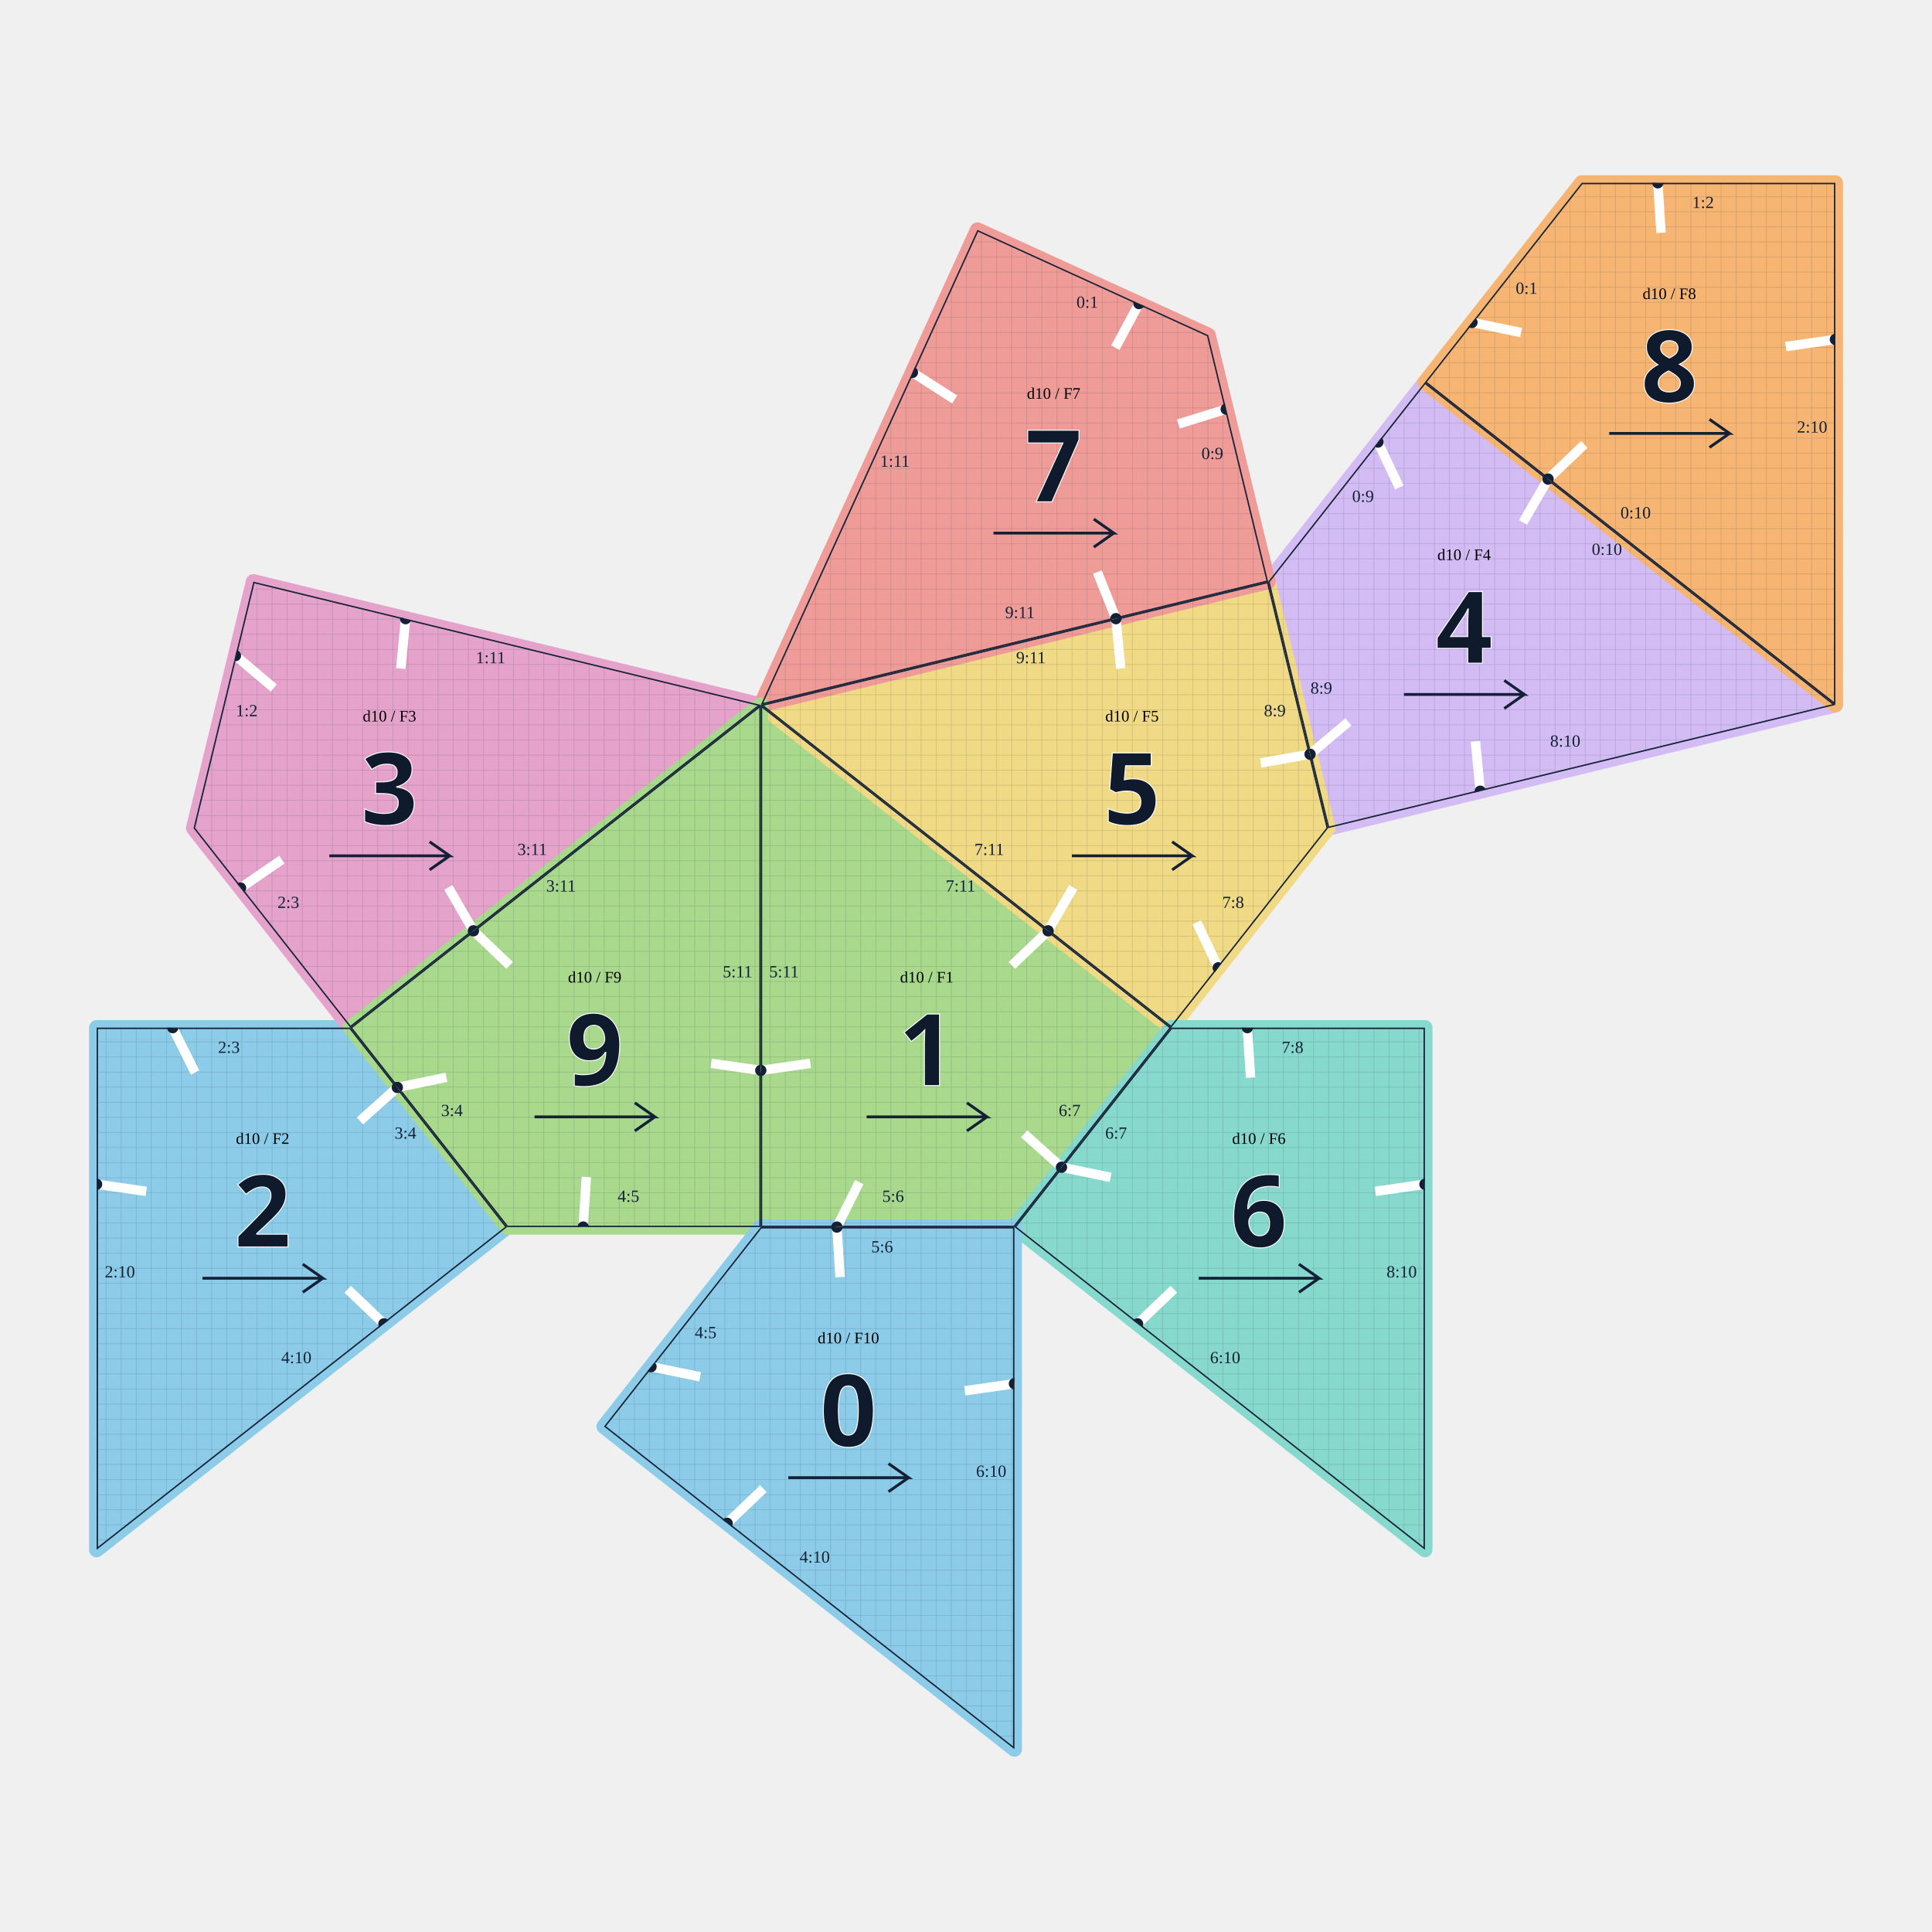
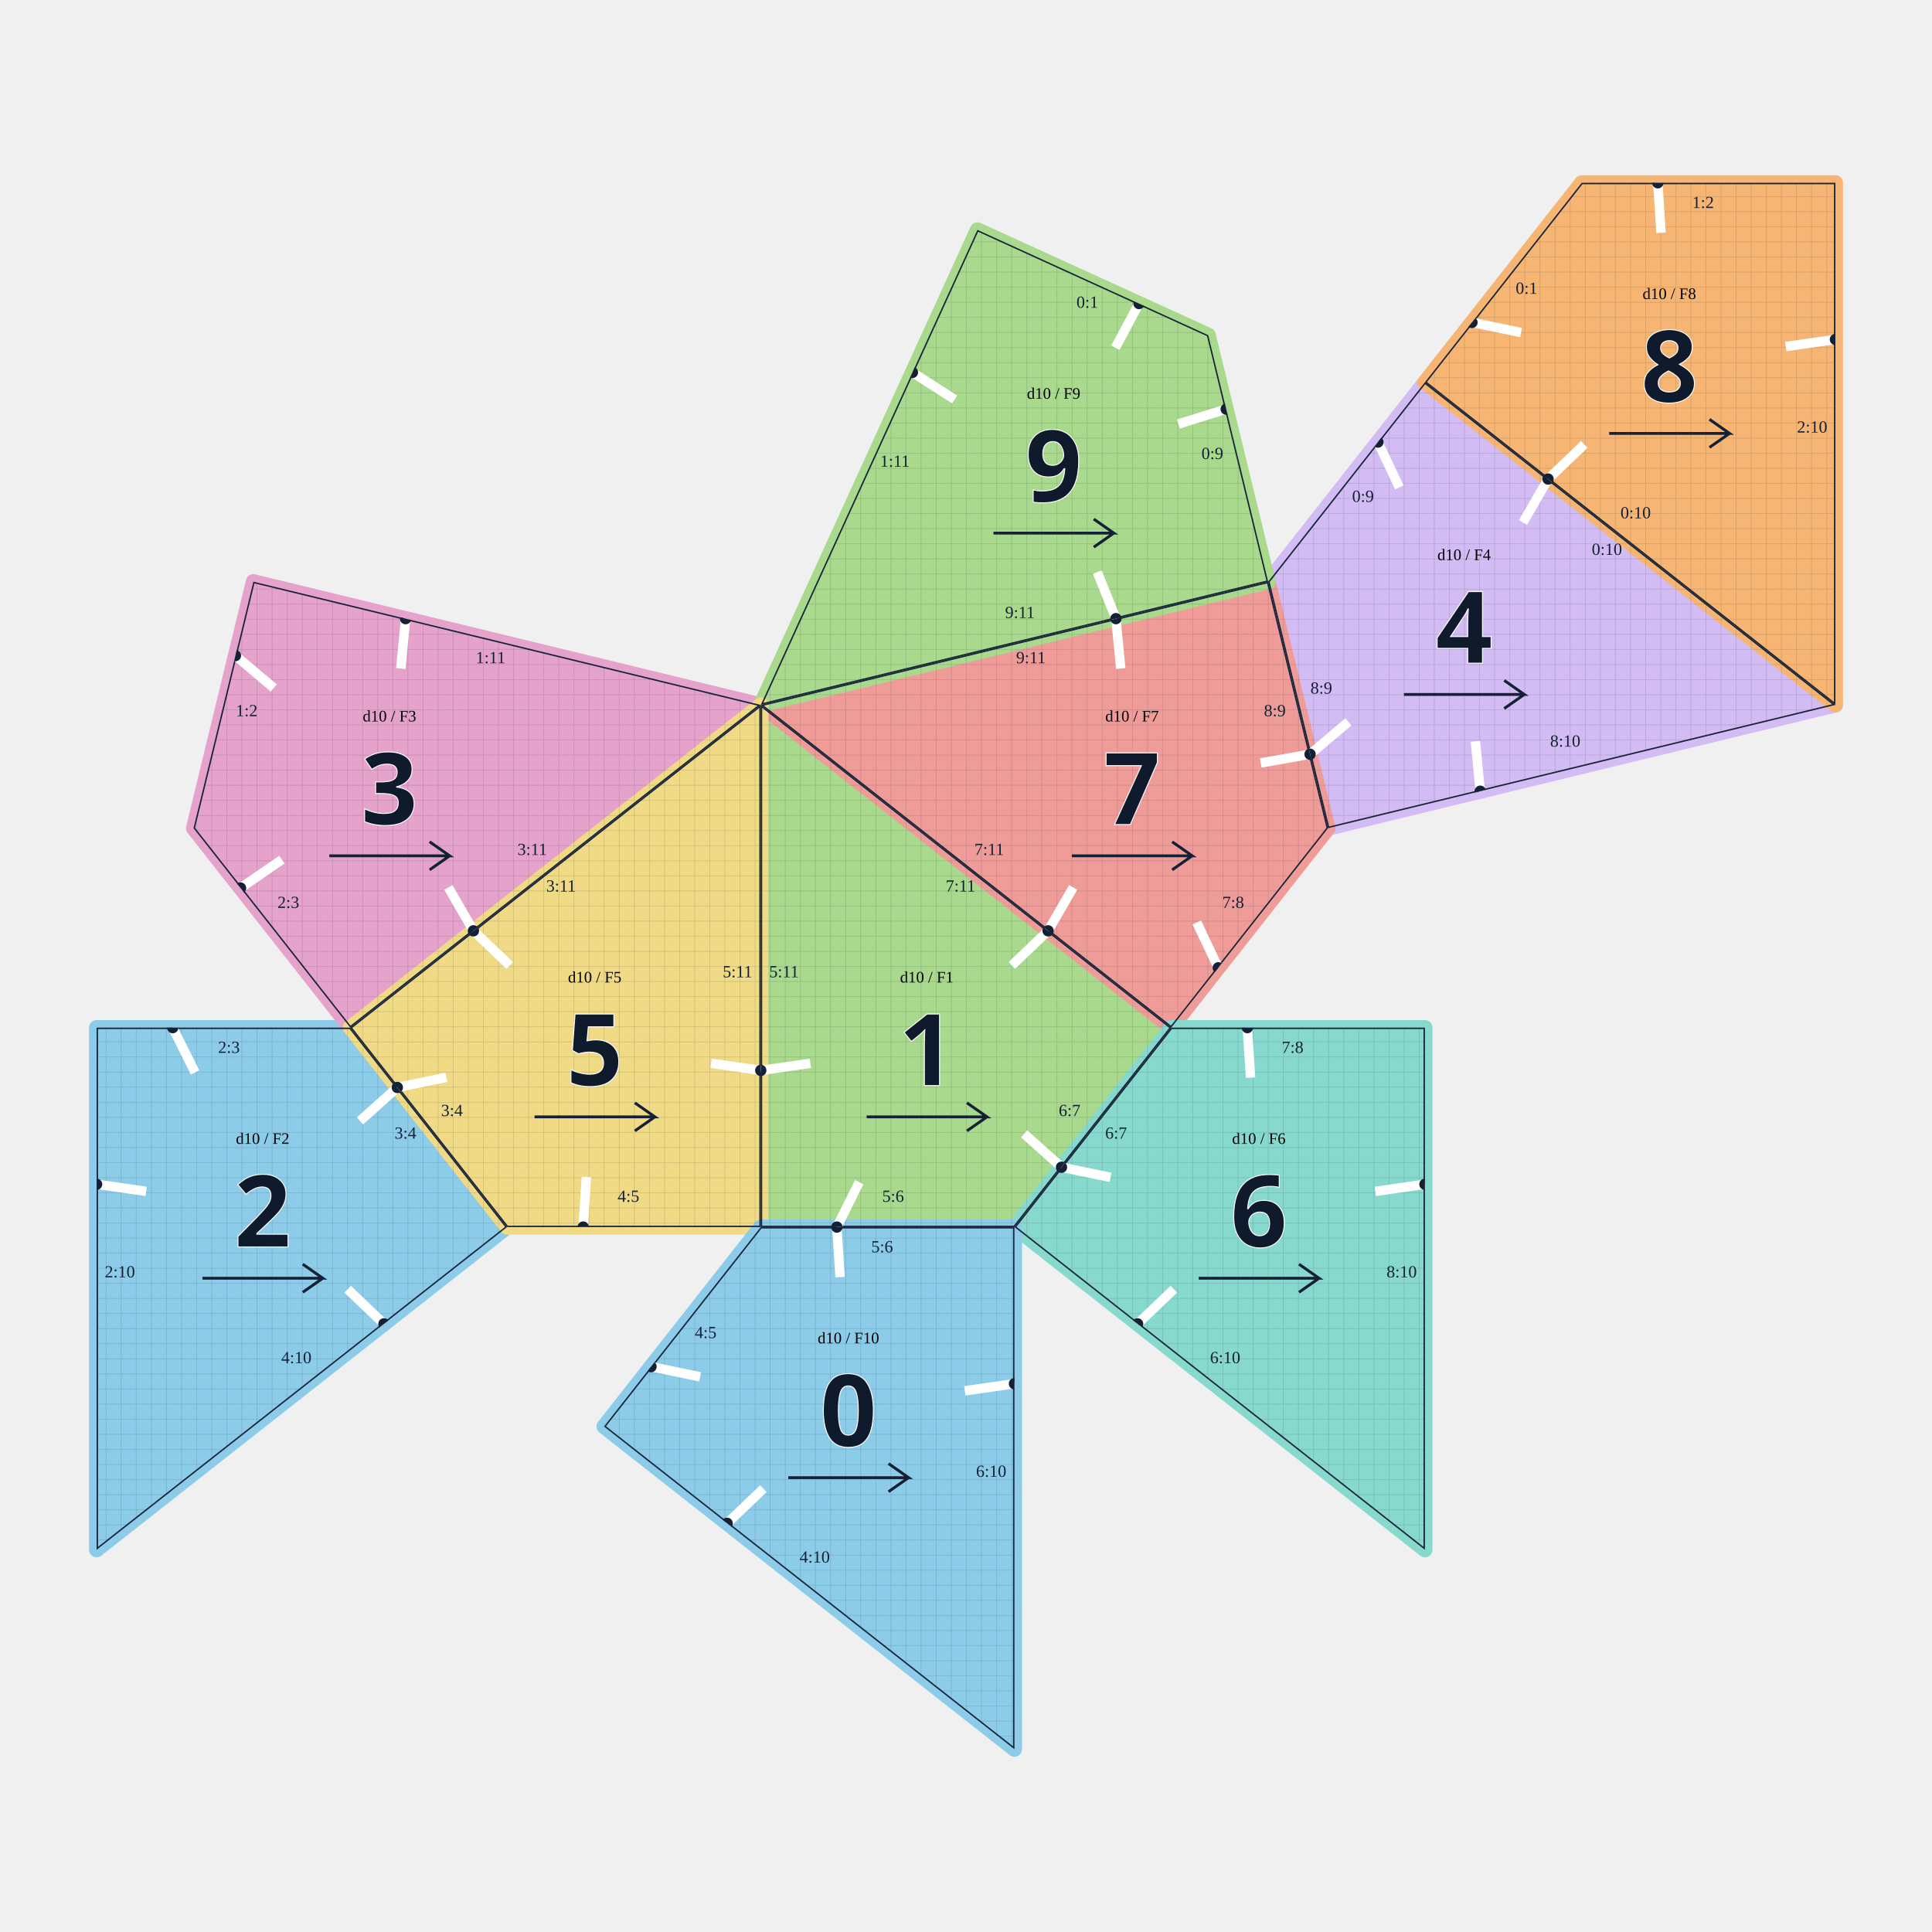
<svg xmlns="http://www.w3.org/2000/svg" width="2048" height="2048" viewBox="0 0 2048 2048">
  <defs>
    <pattern id="grid" width="16" height="16" patternUnits="userSpaceOnUse">
      <path d="M 16 0 H 0 V 16" fill="none" stroke="#142035" stroke-opacity=".2" stroke-width="1" />
    </pattern>
  </defs>
  <polygon points="806.44,1300.741 1075.359,1300.741 1241.56,1089.33 806.44,747.259" fill="#a8d98c" stroke="#a8d98c" stroke-width="16" stroke-linejoin="round" />
  <polygon points="537.52,1300.741 371.319,1089.33 102.4,1089.33 102.4,1642.811" fill="#8ccce8" stroke="#8ccce8" stroke-width="16" stroke-linejoin="round" />
  <polygon points="268.601,616.6 205.118,877.918 371.319,1089.33 806.44,747.259" fill="#e5a2cb" stroke="#e5a2cb" stroke-width="16" stroke-linejoin="round" />
  <polygon points="1510.48,405.189 1344.278,616.6 1407.761,877.918 1945.6,747.259" fill="#d3bcf3" stroke="#d3bcf3" stroke-width="16" stroke-linejoin="round" />
-   <polygon points="1241.56,1089.33 1407.761,877.918 1344.278,616.6 806.44,747.259" fill="#f0da85" stroke="#f0da85" stroke-width="16" stroke-linejoin="round" />
+   <polygon points="1241.56,1089.33 1407.761,877.918 1344.278,616.6 806.44,747.259" fill="#ef9c99" stroke="#ef9c99" stroke-width="16" stroke-linejoin="round" />
  <polygon points="1510.48,1089.33 1241.56,1089.33 1075.359,1300.741 1510.48,1642.811" fill="#87d9cd" stroke="#87d9cd" stroke-width="16" stroke-linejoin="round" />
-   <polygon points="1344.278,616.6 1280.795,355.281 1036.124,243.685 806.44,747.259" fill="#ef9c99" stroke="#ef9c99" stroke-width="16" stroke-linejoin="round" />
+   <polygon points="1344.278,616.6 1280.795,355.281 1036.124,243.685 806.44,747.259" fill="#a8d98c" stroke="#a8d98c" stroke-width="16" stroke-linejoin="round" />
  <polygon points="1945.6,193.777 1676.681,193.777 1510.48,405.189 1945.6,747.259" fill="#f6b573" stroke="#f6b573" stroke-width="16" stroke-linejoin="round" />
-   <polygon points="371.319,1089.33 537.52,1300.741 806.44,1300.741 806.44,747.259" fill="#a8d98c" stroke="#a8d98c" stroke-width="16" stroke-linejoin="round" />
+   <polygon points="371.319,1089.33 537.52,1300.741 806.44,1300.741 806.44,747.259" fill="#f0da85" stroke="#f0da85" stroke-width="16" stroke-linejoin="round" />
  <polygon points="1075.359,1300.741 806.44,1300.741 640.239,1512.152 1075.359,1854.223" fill="#8ccce8" stroke="#8ccce8" stroke-width="16" stroke-linejoin="round" />
  <defs>
    <clipPath id="face-1">
      <polygon points="806.44,1300.741 1075.359,1300.741 1241.56,1089.33 806.44,747.259" />
    </clipPath>
  </defs>
  <g clip-path="url(#face-1)">
    <polygon points="806.44,1300.741 1075.359,1300.741 1241.56,1089.33 806.44,747.259" fill="url(#grid)" />
    <polygon points="806.44,1300.741 1075.359,1300.741 1241.56,1089.33 806.44,747.259" fill="none" stroke="#162338" stroke-width="3" />
    <path d="M 887.116 1300.741 l 23.714 -47.566" stroke="#fff" stroke-width="10" />
    <circle cx="887.116" cy="1300.741" r="6" fill="#132035" />
    <text x="946.716" y="1273.97" font-size="18.071" text-anchor="middle" fill="#142035">5:6</text>
    <path d="M 1125.219 1237.318 l -39.601 -35.449" stroke="#fff" stroke-width="10" />
    <circle cx="1125.219" cy="1237.318" r="6" fill="#132035" />
    <text x="1133.818" y="1183.063" font-size="18.071" text-anchor="middle" fill="#142035">6:7</text>
    <path d="M 1111.024 986.708 l -38.434 36.711" stroke="#fff" stroke-width="10" />
    <circle cx="1111.024" cy="986.708" r="6" fill="#132035" />
    <text x="1018.183" y="945.066" font-size="18.071" text-anchor="middle" fill="#142035">7:11</text>
    <path d="M 806.44 1134.696 l 52.614 -7.527" stroke="#fff" stroke-width="10" />
    <circle cx="806.44" cy="1134.696" r="6" fill="#132035" />
    <text x="831.081" y="1035.972" font-size="18.071" text-anchor="middle" fill="#142035">5:11</text>
    <text x="982.45" y="1109.518" font-size="106.3" font-family="sans-serif" font-weight="bold" text-anchor="middle" dominant-baseline="central" fill="#101a2d" stroke="#fff" stroke-width="1">1</text>
    <path d="M 918.67 1183.927 h 127.56 l -21.26 -14.882 m 21.26 14.882 l -21.26 14.882" fill="none" stroke="#142035" stroke-width="3" />
    <text x="982.45" y="1041.486" font-size="17.008" text-anchor="middle">d10 / F1</text>
  </g>
  <defs>
    <clipPath id="face-2">
      <polygon points="537.52,1300.741 371.319,1089.33 102.4,1089.33 102.4,1642.811" />
    </clipPath>
  </defs>
  <g clip-path="url(#face-2)">
    <polygon points="537.52,1300.741 371.319,1089.33 102.4,1089.33 102.4,1642.811" fill="url(#grid)" />
    <polygon points="537.52,1300.741 371.319,1089.33 102.4,1089.33 102.4,1642.811" fill="none" stroke="#162338" stroke-width="3" />
    <path d="M 421.18 1152.753 l -39.601 35.449" stroke="#fff" stroke-width="10" />
    <circle cx="421.18" cy="1152.753" r="6" fill="#132035" />
    <text x="429.778" y="1207.008" font-size="18.071" text-anchor="middle" fill="#142035">3:4</text>
    <path d="M 183.076 1089.33 l 23.714 47.566" stroke="#fff" stroke-width="10" />
    <circle cx="183.076" cy="1089.33" r="6" fill="#132035" />
    <text x="242.677" y="1116.101" font-size="18.071" text-anchor="middle" fill="#142035">2:3</text>
    <path d="M 102.4 1255.374 l 52.614 7.527" stroke="#fff" stroke-width="10" />
    <circle cx="102.4" cy="1255.374" r="6" fill="#132035" />
    <text x="127.041" y="1354.098" font-size="18.071" text-anchor="middle" fill="#142035">2:10</text>
    <path d="M 406.984 1403.362 l -38.434 -36.711" stroke="#fff" stroke-width="10" />
    <circle cx="406.984" cy="1403.362" r="6" fill="#132035" />
    <text x="314.143" y="1445.005" font-size="18.071" text-anchor="middle" fill="#142035">4:10</text>
    <text x="278.41" y="1280.553" font-size="106.3" font-family="sans-serif" font-weight="bold" text-anchor="middle" dominant-baseline="central" fill="#101a2d" stroke="#fff" stroke-width="1">2</text>
    <path d="M 214.63 1354.963 h 127.56 l -21.26 -14.882 m 21.26 14.882 l -21.26 14.882" fill="none" stroke="#142035" stroke-width="3" />
    <text x="278.41" y="1212.521" font-size="17.008" text-anchor="middle">d10 / F2</text>
  </g>
  <defs>
    <clipPath id="face-3">
      <polygon points="268.601,616.6 205.118,877.918 371.319,1089.33 806.44,747.259" />
    </clipPath>
  </defs>
  <g clip-path="url(#face-3)">
    <polygon points="268.601,616.6 205.118,877.918 371.319,1089.33 806.44,747.259" fill="url(#grid)" />
    <polygon points="268.601,616.6 205.118,877.918 371.319,1089.33 806.44,747.259" fill="none" stroke="#162338" stroke-width="3" />
    <path d="M 249.556 694.995 l 40.624 34.273" stroke="#fff" stroke-width="10" />
    <circle cx="249.556" cy="694.995" r="6" fill="#132035" />
    <text x="261.501" y="759.232" font-size="18.071" text-anchor="middle" fill="#142035">1:2</text>
    <path d="M 254.978 941.342 l 43.796 -30.114" stroke="#fff" stroke-width="10" />
    <circle cx="254.978" cy="941.342" r="6" fill="#132035" />
    <text x="305.67" y="962.505" font-size="18.071" text-anchor="middle" fill="#142035">2:3</text>
    <path d="M 501.855 986.708 l -26.6 -46.014" stroke="#fff" stroke-width="10" />
    <circle cx="501.855" cy="986.708" r="6" fill="#132035" />
    <text x="564.238" y="906.322" font-size="18.071" text-anchor="middle" fill="#142035">3:11</text>
    <path d="M 429.953 655.798 l -5.107 52.904" stroke="#fff" stroke-width="10" />
    <circle cx="429.953" cy="655.798" r="6" fill="#132035" />
    <text x="520.069" y="703.048" font-size="18.071" text-anchor="middle" fill="#142035">1:11</text>
    <text x="412.87" y="832.777" font-size="106.3" font-family="sans-serif" font-weight="bold" text-anchor="middle" dominant-baseline="central" fill="#101a2d" stroke="#fff" stroke-width="1">3</text>
    <path d="M 349.09 907.187 h 127.56 l -21.26 -14.882 m 21.26 14.882 l -21.26 14.882" fill="none" stroke="#142035" stroke-width="3" />
    <text x="412.87" y="764.745" font-size="17.008" text-anchor="middle">d10 / F3</text>
  </g>
  <defs>
    <clipPath id="face-4">
      <polygon points="1510.48,405.189 1344.278,616.6 1407.761,877.918 1945.6,747.259" />
    </clipPath>
  </defs>
  <g clip-path="url(#face-4)">
    <polygon points="1510.48,405.189 1344.278,616.6 1407.761,877.918 1945.6,747.259" fill="url(#grid)" />
    <polygon points="1510.48,405.189 1344.278,616.6 1407.761,877.918 1945.6,747.259" fill="none" stroke="#162338" stroke-width="3" />
    <path d="M 1460.619 468.612 l 22.738 48.04" stroke="#fff" stroke-width="10" />
    <circle cx="1460.619" cy="468.612" r="6" fill="#132035" />
    <text x="1444.83" y="532.013" font-size="18.071" text-anchor="middle" fill="#142035">0:9</text>
    <path d="M 1388.717 799.523 l 40.624 -34.273" stroke="#fff" stroke-width="10" />
    <circle cx="1388.717" cy="799.523" r="6" fill="#132035" />
    <text x="1400.661" y="735.287" font-size="18.071" text-anchor="middle" fill="#142035">8:9</text>
    <path d="M 1569.113 838.721 l -5.107 -52.904" stroke="#fff" stroke-width="10" />
    <circle cx="1569.113" cy="838.721" r="6" fill="#132035" />
    <text x="1659.23" y="791.47" font-size="18.071" text-anchor="middle" fill="#142035">8:10</text>
    <path d="M 1641.016 507.81 l -26.6 46.014" stroke="#fff" stroke-width="10" />
    <circle cx="1641.016" cy="507.81" r="6" fill="#132035" />
    <text x="1703.398" y="588.196" font-size="18.071" text-anchor="middle" fill="#142035">0:10</text>
    <text x="1552.03" y="661.741" font-size="106.3" font-family="sans-serif" font-weight="bold" text-anchor="middle" dominant-baseline="central" fill="#101a2d" stroke="#fff" stroke-width="1">4</text>
    <path d="M 1488.25 736.151 h 127.56 l -21.26 -14.882 m 21.26 14.882 l -21.26 14.882" fill="none" stroke="#142035" stroke-width="3" />
    <text x="1552.03" y="593.71" font-size="17.008" text-anchor="middle">d10 / F4</text>
  </g>
  <defs>
-     <clipPath id="face-5">
+     <clipPath id="face-7">
      <polygon points="1241.56,1089.33 1407.761,877.918 1344.278,616.6 806.44,747.259" />
    </clipPath>
  </defs>
-   <g clip-path="url(#face-5)">
+   <g clip-path="url(#face-7)">
    <polygon points="1241.56,1089.33 1407.761,877.918 1344.278,616.6 806.44,747.259" fill="url(#grid)" />
    <polygon points="1241.56,1089.33 1407.761,877.918 1344.278,616.6 806.44,747.259" fill="none" stroke="#162338" stroke-width="3" />
    <path d="M 1291.421 1025.906 l -22.738 -48.04" stroke="#fff" stroke-width="10" />
    <circle cx="1291.421" cy="1025.906" r="6" fill="#132035" />
    <text x="1307.21" y="962.505" font-size="18.071" text-anchor="middle" fill="#142035">7:8</text>
    <path d="M 1388.717 799.523 l -52.343 9.224" stroke="#fff" stroke-width="10" />
    <circle cx="1388.717" cy="799.523" r="6" fill="#132035" />
    <text x="1351.378" y="759.232" font-size="18.071" text-anchor="middle" fill="#142035">8:9</text>
    <path d="M 1182.927 655.798 l 5.107 52.904" stroke="#fff" stroke-width="10" />
    <circle cx="1182.927" cy="655.798" r="6" fill="#132035" />
    <text x="1092.81" y="703.048" font-size="18.071" text-anchor="middle" fill="#142035">9:11</text>
    <path d="M 1111.024 986.708 l 26.6 -46.014" stroke="#fff" stroke-width="10" />
    <circle cx="1111.024" cy="986.708" r="6" fill="#132035" />
    <text x="1048.641" y="906.322" font-size="18.071" text-anchor="middle" fill="#142035">7:11</text>
-     <text x="1200.01" y="832.777" font-size="106.3" font-family="sans-serif" font-weight="bold" text-anchor="middle" dominant-baseline="central" fill="#101a2d" stroke="#fff" stroke-width="1">5</text>
+     <text x="1200.01" y="832.777" font-size="106.3" font-family="sans-serif" font-weight="bold" text-anchor="middle" dominant-baseline="central" fill="#101a2d" stroke="#fff" stroke-width="1">7</text>
    <path d="M 1136.23 907.187 h 127.56 l -21.26 -14.882 m 21.26 14.882 l -21.26 14.882" fill="none" stroke="#142035" stroke-width="3" />
-     <text x="1200.01" y="764.745" font-size="17.008" text-anchor="middle">d10 / F5</text>
+     <text x="1200.01" y="764.745" font-size="17.008" text-anchor="middle">d10 / F7</text>
  </g>
  <defs>
    <clipPath id="face-6">
      <polygon points="1510.48,1089.33 1241.56,1089.33 1075.359,1300.741 1510.48,1642.811" />
    </clipPath>
  </defs>
  <g clip-path="url(#face-6)">
    <polygon points="1510.48,1089.33 1241.56,1089.33 1075.359,1300.741 1510.48,1642.811" fill="url(#grid)" />
    <polygon points="1510.48,1089.33 1241.56,1089.33 1075.359,1300.741 1510.48,1642.811" fill="none" stroke="#162338" stroke-width="3" />
    <path d="M 1322.236 1089.33 l 3.393 53.041" stroke="#fff" stroke-width="10" />
    <circle cx="1322.236" cy="1089.33" r="6" fill="#132035" />
    <text x="1370.203" y="1116.101" font-size="18.071" text-anchor="middle" fill="#142035">7:8</text>
    <path d="M 1125.219 1237.318 l 52.05 10.755" stroke="#fff" stroke-width="10" />
    <circle cx="1125.219" cy="1237.318" r="6" fill="#132035" />
    <text x="1183.101" y="1207.008" font-size="18.071" text-anchor="middle" fill="#142035">6:7</text>
    <path d="M 1205.895 1403.362 l 38.434 -36.711" stroke="#fff" stroke-width="10" />
    <circle cx="1205.895" cy="1403.362" r="6" fill="#132035" />
    <text x="1298.736" y="1445.005" font-size="18.071" text-anchor="middle" fill="#142035">6:10</text>
    <path d="M 1510.48 1255.374 l -52.614 7.527" stroke="#fff" stroke-width="10" />
    <circle cx="1510.48" cy="1255.374" r="6" fill="#132035" />
    <text x="1485.838" y="1354.098" font-size="18.071" text-anchor="middle" fill="#142035">8:10</text>
    <text x="1334.47" y="1280.553" font-size="106.3" font-family="sans-serif" font-weight="bold" text-anchor="middle" dominant-baseline="central" fill="#101a2d" stroke="#fff" stroke-width="1">6</text>
    <path d="M 1270.69 1354.963 h 127.56 l -21.26 -14.882 m 21.26 14.882 l -21.26 14.882" fill="none" stroke="#142035" stroke-width="3" />
    <text x="1334.47" y="1212.521" font-size="17.008" text-anchor="middle">d10 / F6</text>
  </g>
  <defs>
-     <clipPath id="face-7">
+     <clipPath id="face-9">
      <polygon points="1344.278,616.6 1280.795,355.281 1036.124,243.685 806.44,747.259" />
    </clipPath>
  </defs>
-   <g clip-path="url(#face-7)">
+   <g clip-path="url(#face-9)">
    <polygon points="1344.278,616.6 1280.795,355.281 1036.124,243.685 806.44,747.259" fill="url(#grid)" />
    <polygon points="1344.278,616.6 1280.795,355.281 1036.124,243.685 806.44,747.259" fill="none" stroke="#162338" stroke-width="3" />
    <path d="M 1299.84 433.677 l -50.741 15.819" stroke="#fff" stroke-width="10" />
    <circle cx="1299.84" cy="433.677" r="6" fill="#132035" />
    <text x="1285.149" y="486.608" font-size="18.071" text-anchor="middle" fill="#142035">0:9</text>
    <path d="M 1207.394 321.802 l -25.099 46.85" stroke="#fff" stroke-width="10" />
    <circle cx="1207.394" cy="321.802" r="6" fill="#132035" />
    <text x="1152.643" y="326.254" font-size="18.071" text-anchor="middle" fill="#142035">0:1</text>
    <path d="M 967.219 394.757 l 44.747 28.682" stroke="#fff" stroke-width="10" />
    <circle cx="967.219" cy="394.757" r="6" fill="#132035" />
    <text x="948.67" y="494.805" font-size="18.071" text-anchor="middle" fill="#142035">1:11</text>
    <path d="M 1182.927 655.798 l -19.734 -49.35" stroke="#fff" stroke-width="10" />
    <circle cx="1182.927" cy="655.798" r="6" fill="#132035" />
    <text x="1081.176" y="655.158" font-size="18.071" text-anchor="middle" fill="#142035">9:11</text>
-     <text x="1116.909" y="490.706" font-size="106.3" font-family="sans-serif" font-weight="bold" text-anchor="middle" dominant-baseline="central" fill="#101a2d" stroke="#fff" stroke-width="1">7</text>
+     <text x="1116.909" y="490.706" font-size="106.3" font-family="sans-serif" font-weight="bold" text-anchor="middle" dominant-baseline="central" fill="#101a2d" stroke="#fff" stroke-width="1">9</text>
    <path d="M 1053.13 565.116 h 127.56 l -21.26 -14.882 m 21.26 14.882 l -21.26 14.882" fill="none" stroke="#142035" stroke-width="3" />
-     <text x="1116.909" y="422.674" font-size="17.008" text-anchor="middle">d10 / F7</text>
+     <text x="1116.909" y="422.674" font-size="17.008" text-anchor="middle">d10 / F9</text>
  </g>
  <defs>
    <clipPath id="face-8">
      <polygon points="1945.6,193.777 1676.681,193.777 1510.48,405.189 1945.6,747.259" />
    </clipPath>
  </defs>
  <g clip-path="url(#face-8)">
    <polygon points="1945.6,193.777 1676.681,193.777 1510.48,405.189 1945.6,747.259" fill="url(#grid)" />
    <polygon points="1945.6,193.777 1676.681,193.777 1510.48,405.189 1945.6,747.259" fill="none" stroke="#162338" stroke-width="3" />
    <path d="M 1757.357 193.777 l 3.393 53.041" stroke="#fff" stroke-width="10" />
    <circle cx="1757.357" cy="193.777" r="6" fill="#132035" />
    <text x="1805.323" y="220.549" font-size="18.071" text-anchor="middle" fill="#142035">1:2</text>
    <path d="M 1560.34 341.765 l 52.05 10.755" stroke="#fff" stroke-width="10" />
    <circle cx="1560.34" cy="341.765" r="6" fill="#132035" />
    <text x="1618.222" y="311.455" font-size="18.071" text-anchor="middle" fill="#142035">0:1</text>
    <path d="M 1641.016 507.81 l 38.434 -36.711" stroke="#fff" stroke-width="10" />
    <circle cx="1641.016" cy="507.81" r="6" fill="#132035" />
    <text x="1733.857" y="549.453" font-size="18.071" text-anchor="middle" fill="#142035">0:10</text>
    <path d="M 1945.6 359.822 l -52.614 7.527" stroke="#fff" stroke-width="10" />
    <circle cx="1945.6" cy="359.822" r="6" fill="#132035" />
    <text x="1920.959" y="458.546" font-size="18.071" text-anchor="middle" fill="#142035">2:10</text>
    <text x="1769.59" y="385.001" font-size="106.3" font-family="sans-serif" font-weight="bold" text-anchor="middle" dominant-baseline="central" fill="#101a2d" stroke="#fff" stroke-width="1">8</text>
    <path d="M 1705.81 459.41 h 127.56 l -21.26 -14.882 m 21.26 14.882 l -21.26 14.882" fill="none" stroke="#142035" stroke-width="3" />
    <text x="1769.59" y="316.969" font-size="17.008" text-anchor="middle">d10 / F8</text>
  </g>
  <defs>
-     <clipPath id="face-9">
+     <clipPath id="face-5">
      <polygon points="371.319,1089.33 537.52,1300.741 806.44,1300.741 806.44,747.259" />
    </clipPath>
  </defs>
-   <g clip-path="url(#face-9)">
+   <g clip-path="url(#face-5)">
    <polygon points="371.319,1089.33 537.52,1300.741 806.44,1300.741 806.44,747.259" fill="url(#grid)" />
    <polygon points="371.319,1089.33 537.52,1300.741 806.44,1300.741 806.44,747.259" fill="none" stroke="#162338" stroke-width="3" />
    <path d="M 421.18 1152.753 l 52.05 -10.755" stroke="#fff" stroke-width="10" />
    <circle cx="421.18" cy="1152.753" r="6" fill="#132035" />
    <text x="479.061" y="1183.063" font-size="18.071" text-anchor="middle" fill="#142035">3:4</text>
    <path d="M 618.196 1300.741 l 3.393 -53.041" stroke="#fff" stroke-width="10" />
    <circle cx="618.196" cy="1300.741" r="6" fill="#132035" />
    <text x="666.163" y="1273.97" font-size="18.071" text-anchor="middle" fill="#142035">4:5</text>
    <path d="M 806.44 1134.696 l -52.614 -7.527" stroke="#fff" stroke-width="10" />
    <circle cx="806.44" cy="1134.696" r="6" fill="#132035" />
    <text x="781.798" y="1035.972" font-size="18.071" text-anchor="middle" fill="#142035">5:11</text>
    <path d="M 501.855 986.708 l 38.434 36.711" stroke="#fff" stroke-width="10" />
    <circle cx="501.855" cy="986.708" r="6" fill="#132035" />
    <text x="594.697" y="945.066" font-size="18.071" text-anchor="middle" fill="#142035">3:11</text>
-     <text x="630.43" y="1109.518" font-size="106.3" font-family="sans-serif" font-weight="bold" text-anchor="middle" dominant-baseline="central" fill="#101a2d" stroke="#fff" stroke-width="1">9</text>
+     <text x="630.43" y="1109.518" font-size="106.3" font-family="sans-serif" font-weight="bold" text-anchor="middle" dominant-baseline="central" fill="#101a2d" stroke="#fff" stroke-width="1">5</text>
    <path d="M 566.65 1183.927 h 127.56 l -21.26 -14.882 m 21.26 14.882 l -21.26 14.882" fill="none" stroke="#142035" stroke-width="3" />
-     <text x="630.43" y="1041.486" font-size="17.008" text-anchor="middle">d10 / F9</text>
+     <text x="630.43" y="1041.486" font-size="17.008" text-anchor="middle">d10 / F5</text>
  </g>
  <defs>
    <clipPath id="face-10">
      <polygon points="1075.359,1300.741 806.44,1300.741 640.239,1512.152 1075.359,1854.223" />
    </clipPath>
  </defs>
  <g clip-path="url(#face-10)">
    <polygon points="1075.359,1300.741 806.44,1300.741 640.239,1512.152 1075.359,1854.223" fill="url(#grid)" />
    <polygon points="1075.359,1300.741 806.44,1300.741 640.239,1512.152 1075.359,1854.223" fill="none" stroke="#162338" stroke-width="3" />
    <path d="M 887.116 1300.741 l 3.393 53.041" stroke="#fff" stroke-width="10" />
    <circle cx="887.116" cy="1300.741" r="6" fill="#132035" />
    <text x="935.082" y="1327.512" font-size="18.071" text-anchor="middle" fill="#142035">5:6</text>
    <path d="M 690.099 1448.729 l 52.05 10.755" stroke="#fff" stroke-width="10" />
    <circle cx="690.099" cy="1448.729" r="6" fill="#132035" />
    <text x="747.981" y="1418.419" font-size="18.071" text-anchor="middle" fill="#142035">4:5</text>
    <path d="M 770.775 1614.773 l 38.434 -36.711" stroke="#fff" stroke-width="10" />
    <circle cx="770.775" cy="1614.773" r="6" fill="#132035" />
    <text x="863.616" y="1656.416" font-size="18.071" text-anchor="middle" fill="#142035">4:10</text>
    <path d="M 1075.359 1466.785 l -52.614 7.527" stroke="#fff" stroke-width="10" />
    <circle cx="1075.359" cy="1466.785" r="6" fill="#132035" />
    <text x="1050.718" y="1565.509" font-size="18.071" text-anchor="middle" fill="#142035">6:10</text>
    <text x="899.349" y="1491.964" font-size="106.3" font-family="sans-serif" font-weight="bold" text-anchor="middle" dominant-baseline="central" fill="#101a2d" stroke="#fff" stroke-width="1">0</text>
    <path d="M 835.569 1566.374 h 127.56 l -21.26 -14.882 m 21.26 14.882 l -21.26 14.882" fill="none" stroke="#142035" stroke-width="3" />
    <text x="899.349" y="1423.932" font-size="17.008" text-anchor="middle">d10 / F10</text>
  </g>
</svg>
